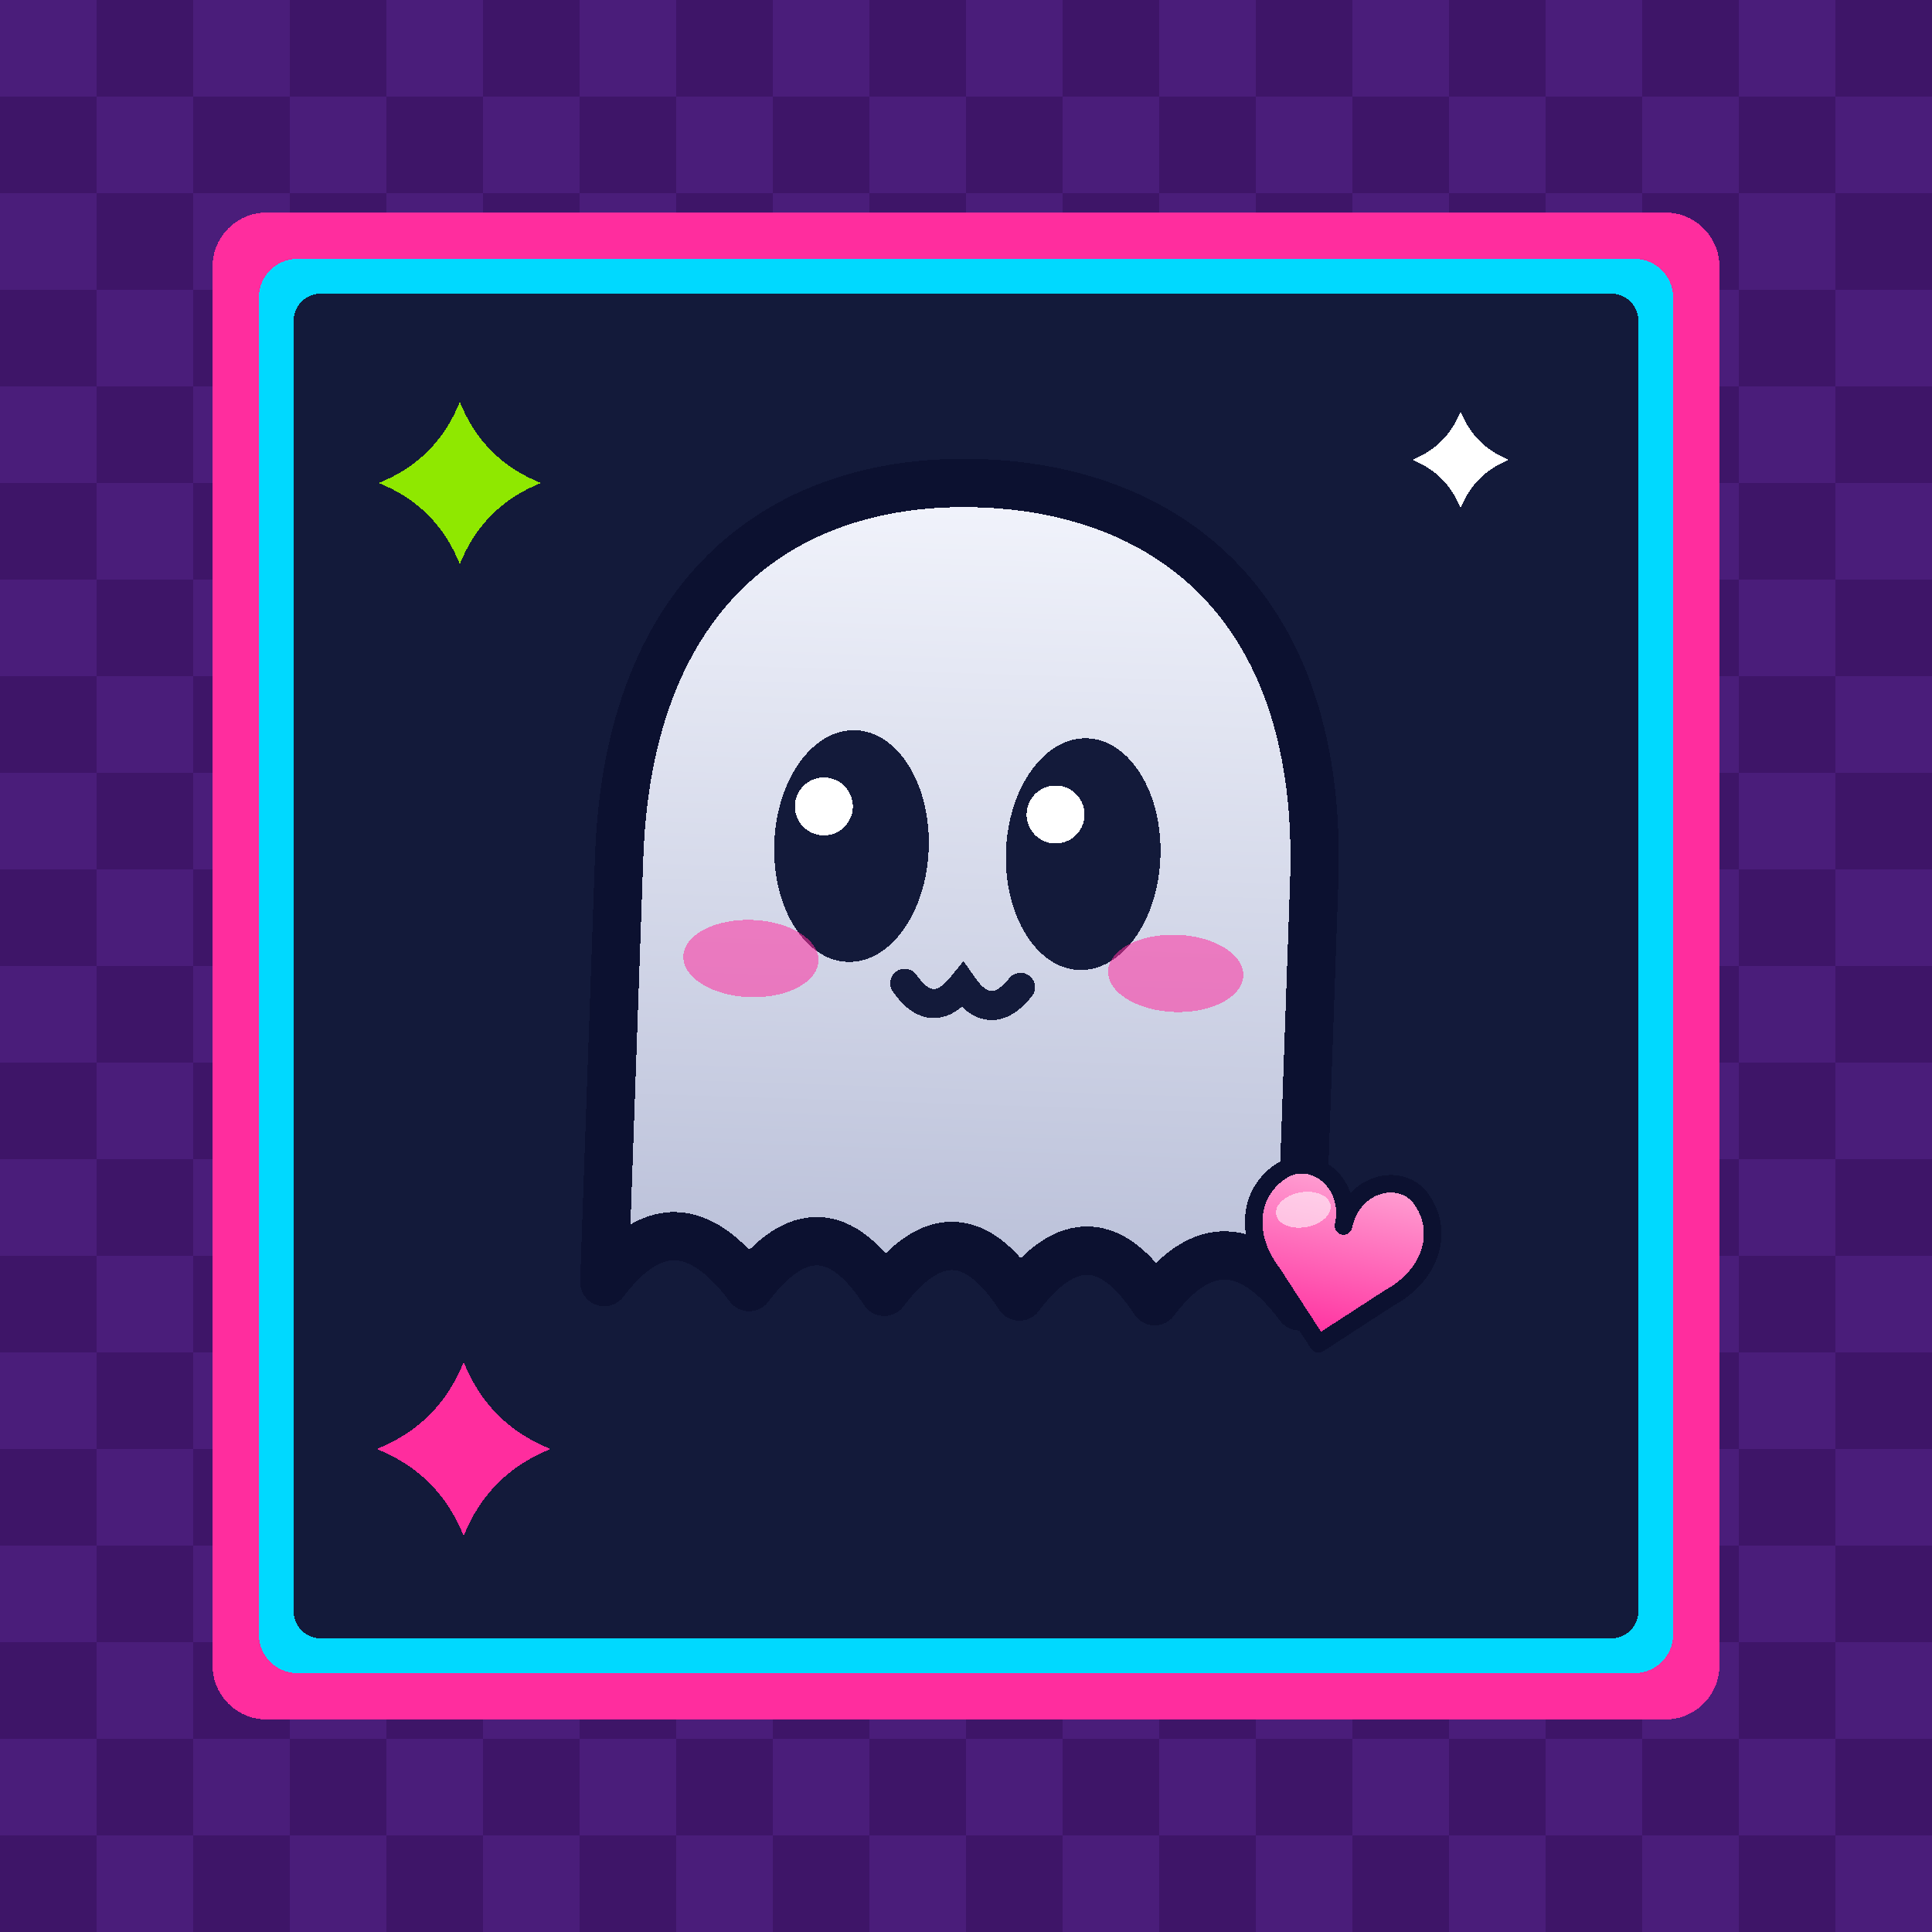
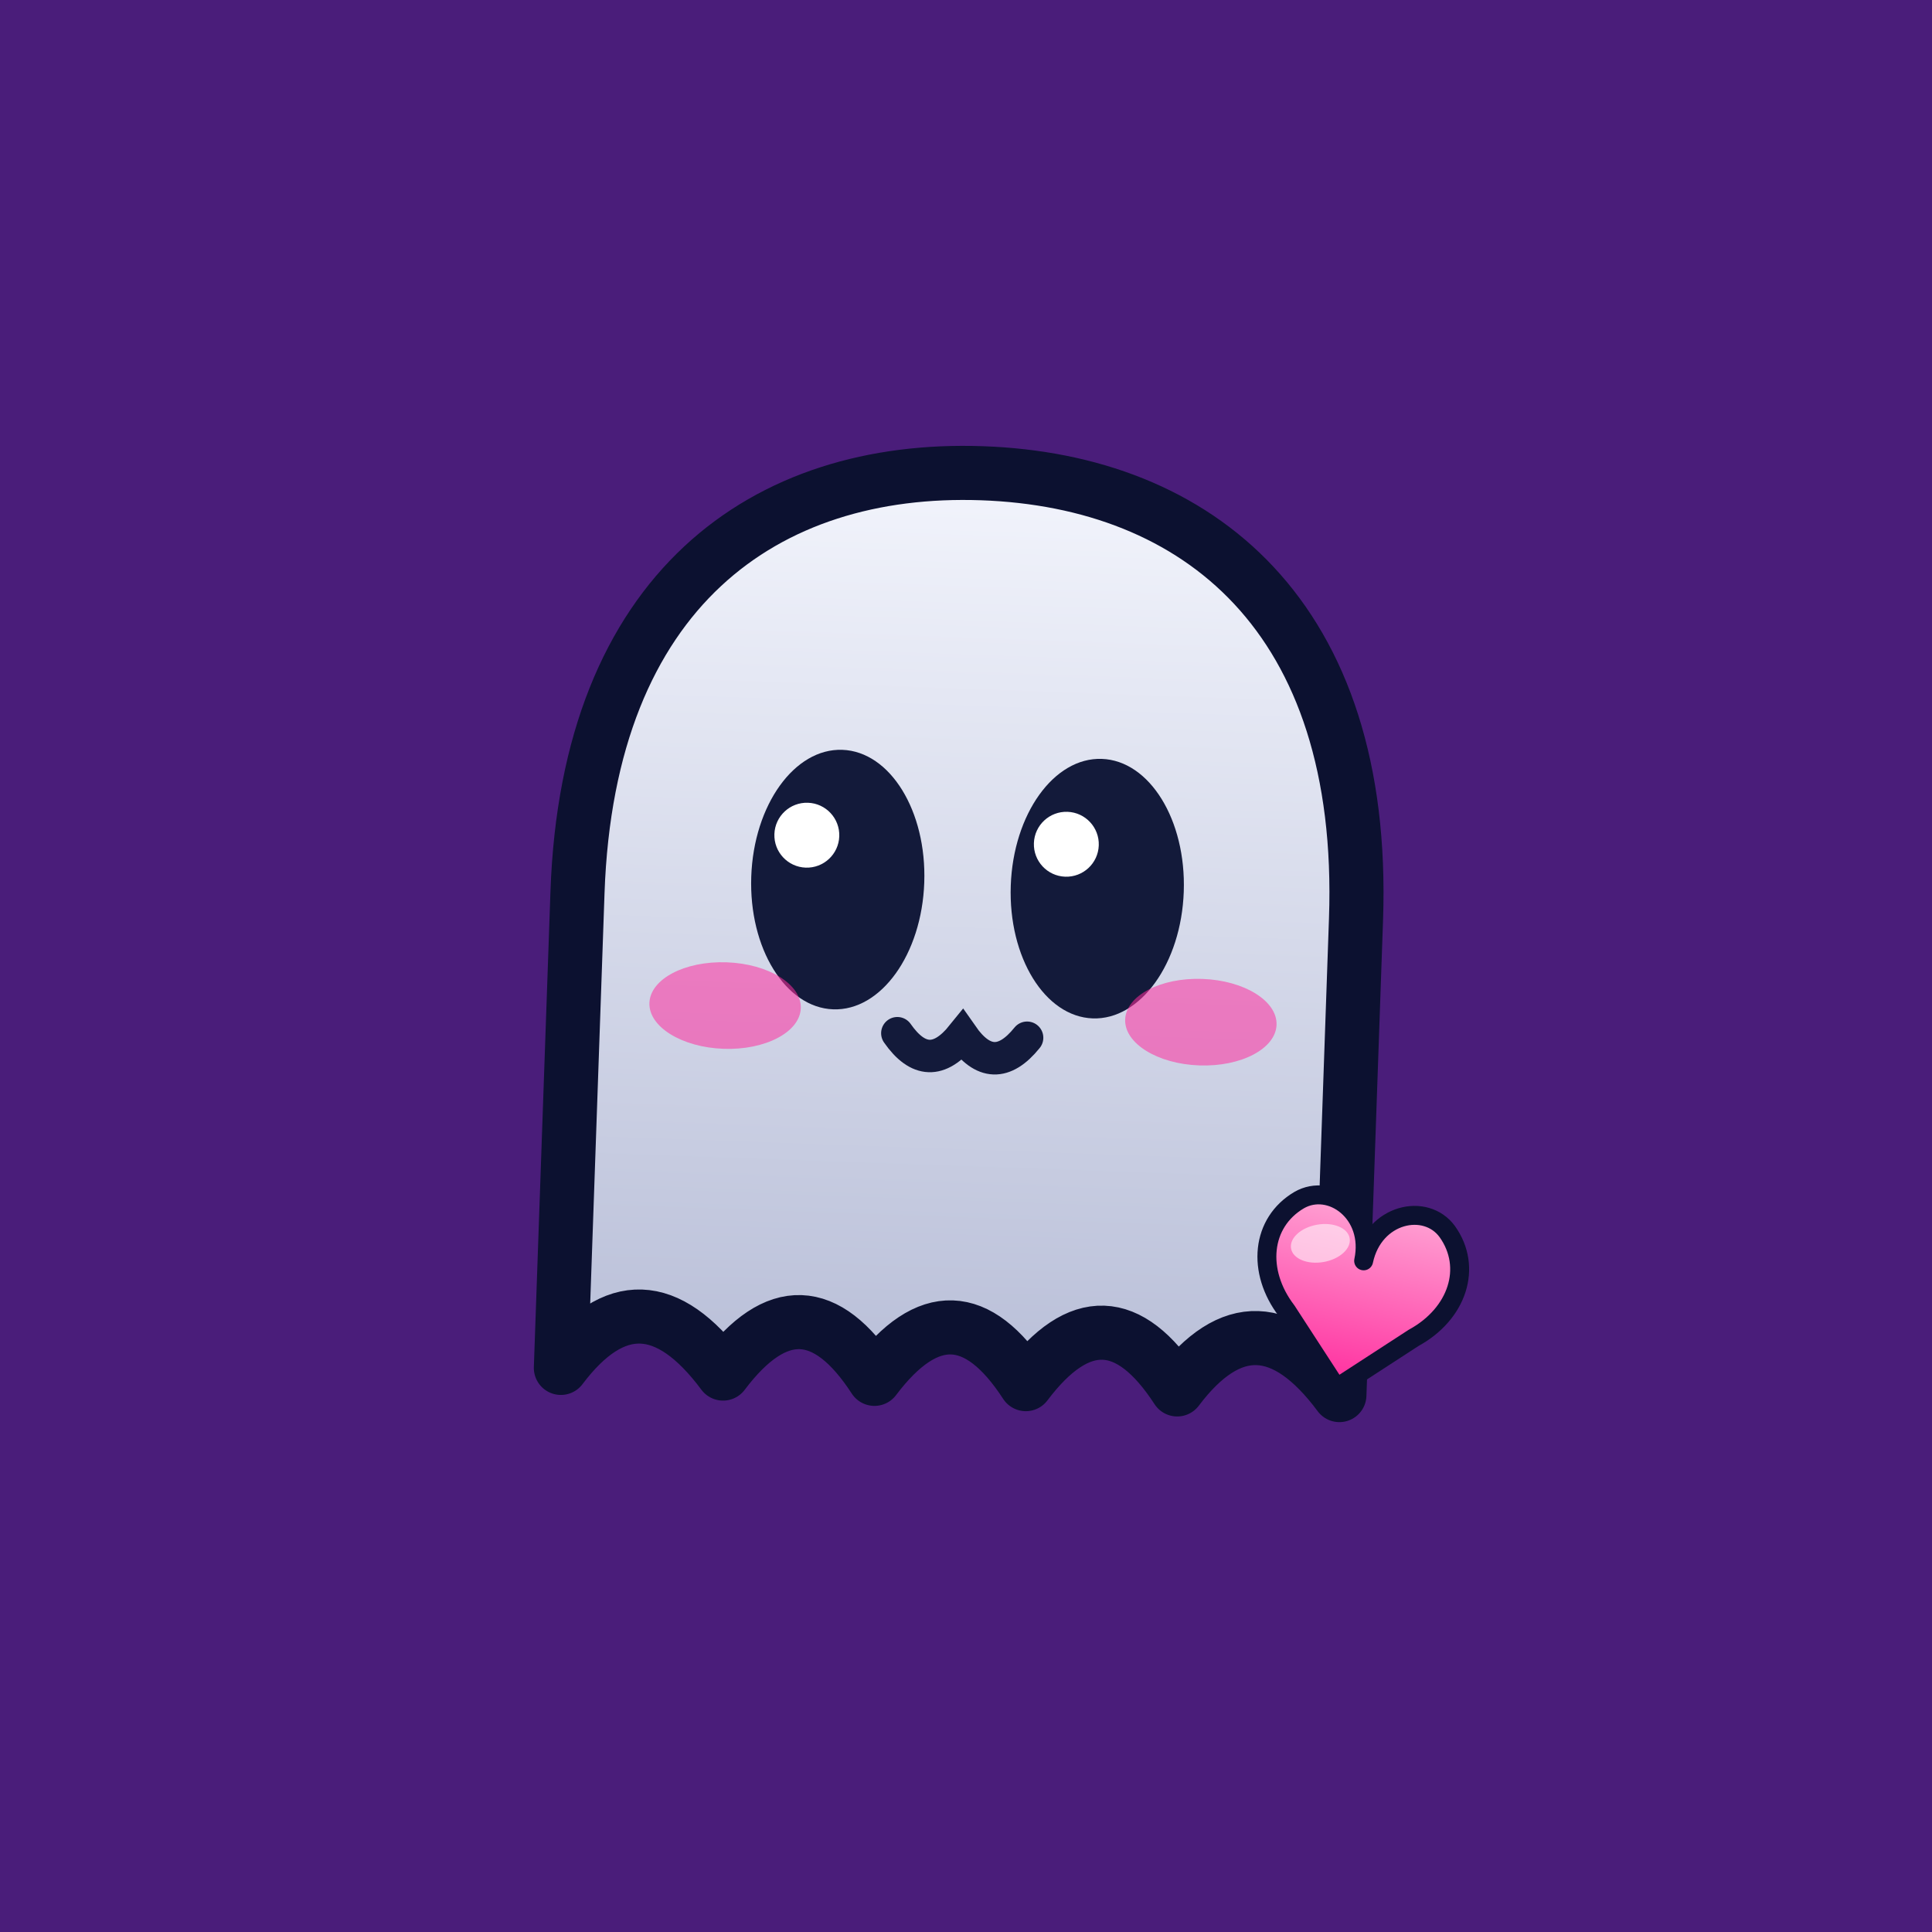
<svg xmlns="http://www.w3.org/2000/svg" width="1000" height="1000" viewBox="0 0 1000 1000" shape-rendering="crispEdges">
  <defs>
    <linearGradient id="g_pink" x1="0" y1="0" x2="0" y2="1">
      <stop offset="0" stop-color="#ffa1d3" />
      <stop offset="1" stop-color="#FF2D9E" />
    </linearGradient>
    <linearGradient id="g_cyan" x1="0" y1="0" x2="0" y2="1">
      <stop offset="0" stop-color="#8ceeff" />
      <stop offset="1" stop-color="#00D9FF" />
    </linearGradient>
    <linearGradient id="g_yellow" x1="0" y1="0" x2="0" y2="1">
      <stop offset="0" stop-color="#ffec8c" />
      <stop offset="1" stop-color="#FFD400" />
    </linearGradient>
    <linearGradient id="g_lime" x1="0" y1="0" x2="0" y2="1">
      <stop offset="0" stop-color="#cdf58c" />
      <stop offset="1" stop-color="#8FE800" />
    </linearGradient>
    <linearGradient id="g_violet" x1="0" y1="0" x2="0" y2="1">
      <stop offset="0" stop-color="#dcafff" />
      <stop offset="1" stop-color="#B14DFF" />
    </linearGradient>
    <linearGradient id="g_orange" x1="0" y1="0" x2="0" y2="1">
      <stop offset="0" stop-color="#ffca8c" />
      <stop offset="1" stop-color="#FF8A00" />
    </linearGradient>
    <linearGradient id="g_black" x1="0" y1="0" x2="0" y2="1">
      <stop offset="0" stop-color="#9f94ab" />
      <stop offset="1" stop-color="#2A1245" />
    </linearGradient>
    <linearGradient id="g_silver" x1="0" y1="0" x2="0" y2="1">
      <stop offset="0" stop-color="#F2F4FC" />
      <stop offset="1" stop-color="#B9BFD8" />
    </linearGradient>
  </defs>
  <rect x="0" y="0" width="1000" height="1000" fill="#4A1D7A" />
-   <rect x="50" y="0" width="50" height="50" fill="#3E1568" />
-   <rect x="150" y="0" width="50" height="50" fill="#3E1568" />
-   <rect x="250" y="0" width="50" height="50" fill="#3E1568" />
-   <rect x="350" y="0" width="50" height="50" fill="#3E1568" />
-   <rect x="450" y="0" width="50" height="50" fill="#3E1568" />
-   <rect x="550" y="0" width="50" height="50" fill="#3E1568" />
-   <rect x="650" y="0" width="50" height="50" fill="#3E1568" />
-   <rect x="750" y="0" width="50" height="50" fill="#3E1568" />
-   <rect x="850" y="0" width="50" height="50" fill="#3E1568" />
-   <rect x="950" y="0" width="50" height="50" fill="#3E1568" />
-   <rect x="0" y="50" width="50" height="50" fill="#3E1568" />
-   <rect x="100" y="50" width="50" height="50" fill="#3E1568" />
-   <rect x="200" y="50" width="50" height="50" fill="#3E1568" />
-   <rect x="300" y="50" width="50" height="50" fill="#3E1568" />
-   <rect x="400" y="50" width="50" height="50" fill="#3E1568" />
-   <rect x="500" y="50" width="50" height="50" fill="#3E1568" />
-   <rect x="600" y="50" width="50" height="50" fill="#3E1568" />
-   <rect x="700" y="50" width="50" height="50" fill="#3E1568" />
-   <rect x="800" y="50" width="50" height="50" fill="#3E1568" />
-   <rect x="900" y="50" width="50" height="50" fill="#3E1568" />
-   <rect x="50" y="100" width="50" height="50" fill="#3E1568" />
-   <rect x="150" y="100" width="50" height="50" fill="#3E1568" />
-   <rect x="250" y="100" width="50" height="50" fill="#3E1568" />
-   <rect x="350" y="100" width="50" height="50" fill="#3E1568" />
-   <rect x="450" y="100" width="50" height="50" fill="#3E1568" />
-   <rect x="550" y="100" width="50" height="50" fill="#3E1568" />
-   <rect x="650" y="100" width="50" height="50" fill="#3E1568" />
-   <rect x="750" y="100" width="50" height="50" fill="#3E1568" />
-   <rect x="850" y="100" width="50" height="50" fill="#3E1568" />
-   <rect x="950" y="100" width="50" height="50" fill="#3E1568" />
-   <rect x="0" y="150" width="50" height="50" fill="#3E1568" />
-   <rect x="100" y="150" width="50" height="50" fill="#3E1568" />
-   <rect x="200" y="150" width="50" height="50" fill="#3E1568" />
-   <rect x="300" y="150" width="50" height="50" fill="#3E1568" />
-   <rect x="400" y="150" width="50" height="50" fill="#3E1568" />
-   <rect x="500" y="150" width="50" height="50" fill="#3E1568" />
-   <rect x="600" y="150" width="50" height="50" fill="#3E1568" />
-   <rect x="700" y="150" width="50" height="50" fill="#3E1568" />
-   <rect x="800" y="150" width="50" height="50" fill="#3E1568" />
-   <rect x="900" y="150" width="50" height="50" fill="#3E1568" />
-   <rect x="50" y="200" width="50" height="50" fill="#3E1568" />
-   <rect x="150" y="200" width="50" height="50" fill="#3E1568" />
-   <rect x="250" y="200" width="50" height="50" fill="#3E1568" />
-   <rect x="350" y="200" width="50" height="50" fill="#3E1568" />
-   <rect x="450" y="200" width="50" height="50" fill="#3E1568" />
-   <rect x="550" y="200" width="50" height="50" fill="#3E1568" />
-   <rect x="650" y="200" width="50" height="50" fill="#3E1568" />
-   <rect x="750" y="200" width="50" height="50" fill="#3E1568" />
-   <rect x="850" y="200" width="50" height="50" fill="#3E1568" />
-   <rect x="950" y="200" width="50" height="50" fill="#3E1568" />
-   <rect x="0" y="250" width="50" height="50" fill="#3E1568" />
-   <rect x="100" y="250" width="50" height="50" fill="#3E1568" />
-   <rect x="200" y="250" width="50" height="50" fill="#3E1568" />
-   <rect x="300" y="250" width="50" height="50" fill="#3E1568" />
-   <rect x="400" y="250" width="50" height="50" fill="#3E1568" />
-   <rect x="500" y="250" width="50" height="50" fill="#3E1568" />
-   <rect x="600" y="250" width="50" height="50" fill="#3E1568" />
-   <rect x="700" y="250" width="50" height="50" fill="#3E1568" />
-   <rect x="800" y="250" width="50" height="50" fill="#3E1568" />
-   <rect x="900" y="250" width="50" height="50" fill="#3E1568" />
-   <rect x="50" y="300" width="50" height="50" fill="#3E1568" />
-   <rect x="150" y="300" width="50" height="50" fill="#3E1568" />
-   <rect x="250" y="300" width="50" height="50" fill="#3E1568" />
-   <rect x="350" y="300" width="50" height="50" fill="#3E1568" />
-   <rect x="450" y="300" width="50" height="50" fill="#3E1568" />
-   <rect x="550" y="300" width="50" height="50" fill="#3E1568" />
-   <rect x="650" y="300" width="50" height="50" fill="#3E1568" />
-   <rect x="750" y="300" width="50" height="50" fill="#3E1568" />
-   <rect x="850" y="300" width="50" height="50" fill="#3E1568" />
-   <rect x="950" y="300" width="50" height="50" fill="#3E1568" />
-   <rect x="0" y="350" width="50" height="50" fill="#3E1568" />
-   <rect x="100" y="350" width="50" height="50" fill="#3E1568" />
-   <rect x="200" y="350" width="50" height="50" fill="#3E1568" />
-   <rect x="300" y="350" width="50" height="50" fill="#3E1568" />
-   <rect x="400" y="350" width="50" height="50" fill="#3E1568" />
-   <rect x="500" y="350" width="50" height="50" fill="#3E1568" />
-   <rect x="600" y="350" width="50" height="50" fill="#3E1568" />
-   <rect x="700" y="350" width="50" height="50" fill="#3E1568" />
-   <rect x="800" y="350" width="50" height="50" fill="#3E1568" />
-   <rect x="900" y="350" width="50" height="50" fill="#3E1568" />
-   <rect x="50" y="400" width="50" height="50" fill="#3E1568" />
-   <rect x="150" y="400" width="50" height="50" fill="#3E1568" />
-   <rect x="250" y="400" width="50" height="50" fill="#3E1568" />
-   <rect x="350" y="400" width="50" height="50" fill="#3E1568" />
-   <rect x="450" y="400" width="50" height="50" fill="#3E1568" />
-   <rect x="550" y="400" width="50" height="50" fill="#3E1568" />
-   <rect x="650" y="400" width="50" height="50" fill="#3E1568" />
-   <rect x="750" y="400" width="50" height="50" fill="#3E1568" />
-   <rect x="850" y="400" width="50" height="50" fill="#3E1568" />
-   <rect x="950" y="400" width="50" height="50" fill="#3E1568" />
-   <rect x="0" y="450" width="50" height="50" fill="#3E1568" />
-   <rect x="100" y="450" width="50" height="50" fill="#3E1568" />
-   <rect x="200" y="450" width="50" height="50" fill="#3E1568" />
-   <rect x="300" y="450" width="50" height="50" fill="#3E1568" />
-   <rect x="400" y="450" width="50" height="50" fill="#3E1568" />
-   <rect x="500" y="450" width="50" height="50" fill="#3E1568" />
-   <rect x="600" y="450" width="50" height="50" fill="#3E1568" />
-   <rect x="700" y="450" width="50" height="50" fill="#3E1568" />
-   <rect x="800" y="450" width="50" height="50" fill="#3E1568" />
-   <rect x="900" y="450" width="50" height="50" fill="#3E1568" />
-   <rect x="50" y="500" width="50" height="50" fill="#3E1568" />
-   <rect x="150" y="500" width="50" height="50" fill="#3E1568" />
-   <rect x="250" y="500" width="50" height="50" fill="#3E1568" />
-   <rect x="350" y="500" width="50" height="50" fill="#3E1568" />
-   <rect x="450" y="500" width="50" height="50" fill="#3E1568" />
-   <rect x="550" y="500" width="50" height="50" fill="#3E1568" />
-   <rect x="650" y="500" width="50" height="50" fill="#3E1568" />
-   <rect x="750" y="500" width="50" height="50" fill="#3E1568" />
-   <rect x="850" y="500" width="50" height="50" fill="#3E1568" />
-   <rect x="950" y="500" width="50" height="50" fill="#3E1568" />
-   <rect x="0" y="550" width="50" height="50" fill="#3E1568" />
-   <rect x="100" y="550" width="50" height="50" fill="#3E1568" />
-   <rect x="200" y="550" width="50" height="50" fill="#3E1568" />
-   <rect x="300" y="550" width="50" height="50" fill="#3E1568" />
-   <rect x="400" y="550" width="50" height="50" fill="#3E1568" />
-   <rect x="500" y="550" width="50" height="50" fill="#3E1568" />
-   <rect x="600" y="550" width="50" height="50" fill="#3E1568" />
-   <rect x="700" y="550" width="50" height="50" fill="#3E1568" />
-   <rect x="800" y="550" width="50" height="50" fill="#3E1568" />
-   <rect x="900" y="550" width="50" height="50" fill="#3E1568" />
-   <rect x="50" y="600" width="50" height="50" fill="#3E1568" />
-   <rect x="150" y="600" width="50" height="50" fill="#3E1568" />
-   <rect x="250" y="600" width="50" height="50" fill="#3E1568" />
-   <rect x="350" y="600" width="50" height="50" fill="#3E1568" />
-   <rect x="450" y="600" width="50" height="50" fill="#3E1568" />
-   <rect x="550" y="600" width="50" height="50" fill="#3E1568" />
-   <rect x="650" y="600" width="50" height="50" fill="#3E1568" />
-   <rect x="750" y="600" width="50" height="50" fill="#3E1568" />
-   <rect x="850" y="600" width="50" height="50" fill="#3E1568" />
-   <rect x="950" y="600" width="50" height="50" fill="#3E1568" />
-   <rect x="0" y="650" width="50" height="50" fill="#3E1568" />
-   <rect x="100" y="650" width="50" height="50" fill="#3E1568" />
-   <rect x="200" y="650" width="50" height="50" fill="#3E1568" />
-   <rect x="300" y="650" width="50" height="50" fill="#3E1568" />
-   <rect x="400" y="650" width="50" height="50" fill="#3E1568" />
-   <rect x="500" y="650" width="50" height="50" fill="#3E1568" />
-   <rect x="600" y="650" width="50" height="50" fill="#3E1568" />
-   <rect x="700" y="650" width="50" height="50" fill="#3E1568" />
-   <rect x="800" y="650" width="50" height="50" fill="#3E1568" />
-   <rect x="900" y="650" width="50" height="50" fill="#3E1568" />
-   <rect x="50" y="700" width="50" height="50" fill="#3E1568" />
-   <rect x="150" y="700" width="50" height="50" fill="#3E1568" />
-   <rect x="250" y="700" width="50" height="50" fill="#3E1568" />
-   <rect x="350" y="700" width="50" height="50" fill="#3E1568" />
-   <rect x="450" y="700" width="50" height="50" fill="#3E1568" />
-   <rect x="550" y="700" width="50" height="50" fill="#3E1568" />
-   <rect x="650" y="700" width="50" height="50" fill="#3E1568" />
-   <rect x="750" y="700" width="50" height="50" fill="#3E1568" />
-   <rect x="850" y="700" width="50" height="50" fill="#3E1568" />
-   <rect x="950" y="700" width="50" height="50" fill="#3E1568" />
-   <rect x="0" y="750" width="50" height="50" fill="#3E1568" />
-   <rect x="100" y="750" width="50" height="50" fill="#3E1568" />
-   <rect x="200" y="750" width="50" height="50" fill="#3E1568" />
-   <rect x="300" y="750" width="50" height="50" fill="#3E1568" />
-   <rect x="400" y="750" width="50" height="50" fill="#3E1568" />
-   <rect x="500" y="750" width="50" height="50" fill="#3E1568" />
-   <rect x="600" y="750" width="50" height="50" fill="#3E1568" />
-   <rect x="700" y="750" width="50" height="50" fill="#3E1568" />
-   <rect x="800" y="750" width="50" height="50" fill="#3E1568" />
-   <rect x="900" y="750" width="50" height="50" fill="#3E1568" />
-   <rect x="50" y="800" width="50" height="50" fill="#3E1568" />
-   <rect x="150" y="800" width="50" height="50" fill="#3E1568" />
-   <rect x="250" y="800" width="50" height="50" fill="#3E1568" />
-   <rect x="350" y="800" width="50" height="50" fill="#3E1568" />
-   <rect x="450" y="800" width="50" height="50" fill="#3E1568" />
-   <rect x="550" y="800" width="50" height="50" fill="#3E1568" />
-   <rect x="650" y="800" width="50" height="50" fill="#3E1568" />
-   <rect x="750" y="800" width="50" height="50" fill="#3E1568" />
-   <rect x="850" y="800" width="50" height="50" fill="#3E1568" />
-   <rect x="950" y="800" width="50" height="50" fill="#3E1568" />
-   <rect x="0" y="850" width="50" height="50" fill="#3E1568" />
-   <rect x="100" y="850" width="50" height="50" fill="#3E1568" />
-   <rect x="200" y="850" width="50" height="50" fill="#3E1568" />
-   <rect x="300" y="850" width="50" height="50" fill="#3E1568" />
-   <rect x="400" y="850" width="50" height="50" fill="#3E1568" />
-   <rect x="500" y="850" width="50" height="50" fill="#3E1568" />
-   <rect x="600" y="850" width="50" height="50" fill="#3E1568" />
-   <rect x="700" y="850" width="50" height="50" fill="#3E1568" />
-   <rect x="800" y="850" width="50" height="50" fill="#3E1568" />
-   <rect x="900" y="850" width="50" height="50" fill="#3E1568" />
-   <rect x="50" y="900" width="50" height="50" fill="#3E1568" />
-   <rect x="150" y="900" width="50" height="50" fill="#3E1568" />
-   <rect x="250" y="900" width="50" height="50" fill="#3E1568" />
-   <rect x="350" y="900" width="50" height="50" fill="#3E1568" />
-   <rect x="450" y="900" width="50" height="50" fill="#3E1568" />
-   <rect x="550" y="900" width="50" height="50" fill="#3E1568" />
-   <rect x="650" y="900" width="50" height="50" fill="#3E1568" />
-   <rect x="750" y="900" width="50" height="50" fill="#3E1568" />
-   <rect x="850" y="900" width="50" height="50" fill="#3E1568" />
-   <rect x="950" y="900" width="50" height="50" fill="#3E1568" />
-   <rect x="0" y="950" width="50" height="50" fill="#3E1568" />
-   <rect x="100" y="950" width="50" height="50" fill="#3E1568" />
-   <rect x="200" y="950" width="50" height="50" fill="#3E1568" />
-   <rect x="300" y="950" width="50" height="50" fill="#3E1568" />
-   <rect x="400" y="950" width="50" height="50" fill="#3E1568" />
-   <rect x="500" y="950" width="50" height="50" fill="#3E1568" />
-   <rect x="600" y="950" width="50" height="50" fill="#3E1568" />
-   <rect x="700" y="950" width="50" height="50" fill="#3E1568" />
-   <rect x="800" y="950" width="50" height="50" fill="#3E1568" />
-   <rect x="900" y="950" width="50" height="50" fill="#3E1568" />
-   <rect x="110" y="110" width="780" height="780" rx="28" fill="#FF2D9E" />
-   <rect x="134" y="134" width="732" height="732" rx="20" fill="#00D9FF" />
-   <rect x="152" y="152" width="696" height="696" rx="14" fill="#131A3A" />
-   <g transform="rotate(2 500 460) translate(250 210) scale(5.000)">
-     <path d="M14 92 L14 48 C14 20 30 8 50 8 C70 8 86 20 86 48 L86 92 Q78 82 71 92 Q64 82 57 92 Q50 82 43 92 Q36 82 29 92 Q21 82 14 92 Z" fill="url(#g_silver)" stroke="#0C1130" stroke-width="5" stroke-linejoin="round" />
-     <ellipse cx="38" cy="46" rx="8" ry="12" fill="#131A3A" />
-     <ellipse cx="62" cy="46" rx="8" ry="12" fill="#131A3A" />
-     <circle cx="35" cy="42" r="3" fill="#FFFFFF" />
-     <circle cx="59" cy="42" r="3" fill="#FFFFFF" />
-     <ellipse cx="28" cy="58" rx="7" ry="4" fill="#FF2D9E" opacity="0.55" />
-     <ellipse cx="72" cy="58" rx="7" ry="4" fill="#FF2D9E" opacity="0.55" />
-     <path d="M44 60 Q47 64 50 60 Q53 64 56 60" fill="none" stroke="#131A3A" stroke-width="3" stroke-linecap="round" />
+   <g shape-rendering="auto">
+     <g transform="rotate(2 500 480) translate(220 200) scale(5.600)">
+       <path d="M14 92 L14 48 C14 20 30 8 50 8 C70 8 86 20 86 48 L86 92 Q78 82 71 92 Q64 82 57 92 Q50 82 43 92 Q36 82 29 92 Q21 82 14 92 Z" fill="url(#g_silver)" stroke="#0C1130" stroke-width="5" stroke-linejoin="round" />
+       <ellipse cx="38" cy="46" rx="8" ry="12" fill="#131A3A" />
+       <ellipse cx="62" cy="46" rx="8" ry="12" fill="#131A3A" />
+       <circle cx="35" cy="42" r="3" fill="#FFFFFF" />
+       <circle cx="59" cy="42" r="3" fill="#FFFFFF" />
+       <ellipse cx="28" cy="58" rx="7" ry="4" fill="#FF2D9E" opacity="0.55" />
+       <ellipse cx="72" cy="58" rx="7" ry="4" fill="#FF2D9E" opacity="0.55" />
+       <path d="M44 60 Q47 64 50 60 Q53 64 56 60" fill="none" stroke="#131A3A" stroke-width="3" stroke-linecap="round" />
+     </g>
+     <g transform="rotate(12 700 680) translate(630 610) scale(1.400)">
+       <path d="M50 30 C50 12 32 4 22 13 C10 24 12 42 26 54 L50 78 L74 54 C88 42 90 24 78 13 C68 4 50 12 50 30 Z" fill="url(#g_pink)" stroke="#0C1130" stroke-width="7" stroke-linejoin="round" />
+       <ellipse cx="33" cy="27" rx="11" ry="7" fill="#FFFFFF" opacity="0.55" transform="rotate(-22 33 27)" />
+     </g>
  </g>
-   <g transform="rotate(12 690 660) translate(625 595) scale(1.300)">
-     <path d="M50 30 C50 12 32 4 22 13 C10 24 12 42 26 54 L50 78 L74 54 C88 42 90 24 78 13 C68 4 50 12 50 30 Z" fill="url(#g_pink)" stroke="#0C1130" stroke-width="7" stroke-linejoin="round" />
-     <ellipse cx="33" cy="27" rx="11" ry="7" fill="#FFFFFF" opacity="0.55" transform="rotate(-22 33 27)" />
-   </g>
-   <path d="M 238 208 Q 250 238 280 250 Q 250 262 238 292 Q 226 262 196 250 Q 226 238 238 208 Z" fill="#8FE800" />
-   <path d="M 240 705 Q 252.857 737.143 285 750 Q 252.857 762.857 240 795 Q 227.143 762.857 195 750 Q 227.143 737.143 240 705 Z" fill="#FF2D9E" />
-   <path d="M 756 213 Q 763.143 230.857 781 238 Q 763.143 245.143 756 263 Q 748.857 245.143 731 238 Q 748.857 230.857 756 213 Z" fill="#FFFFFF" />
</svg>
